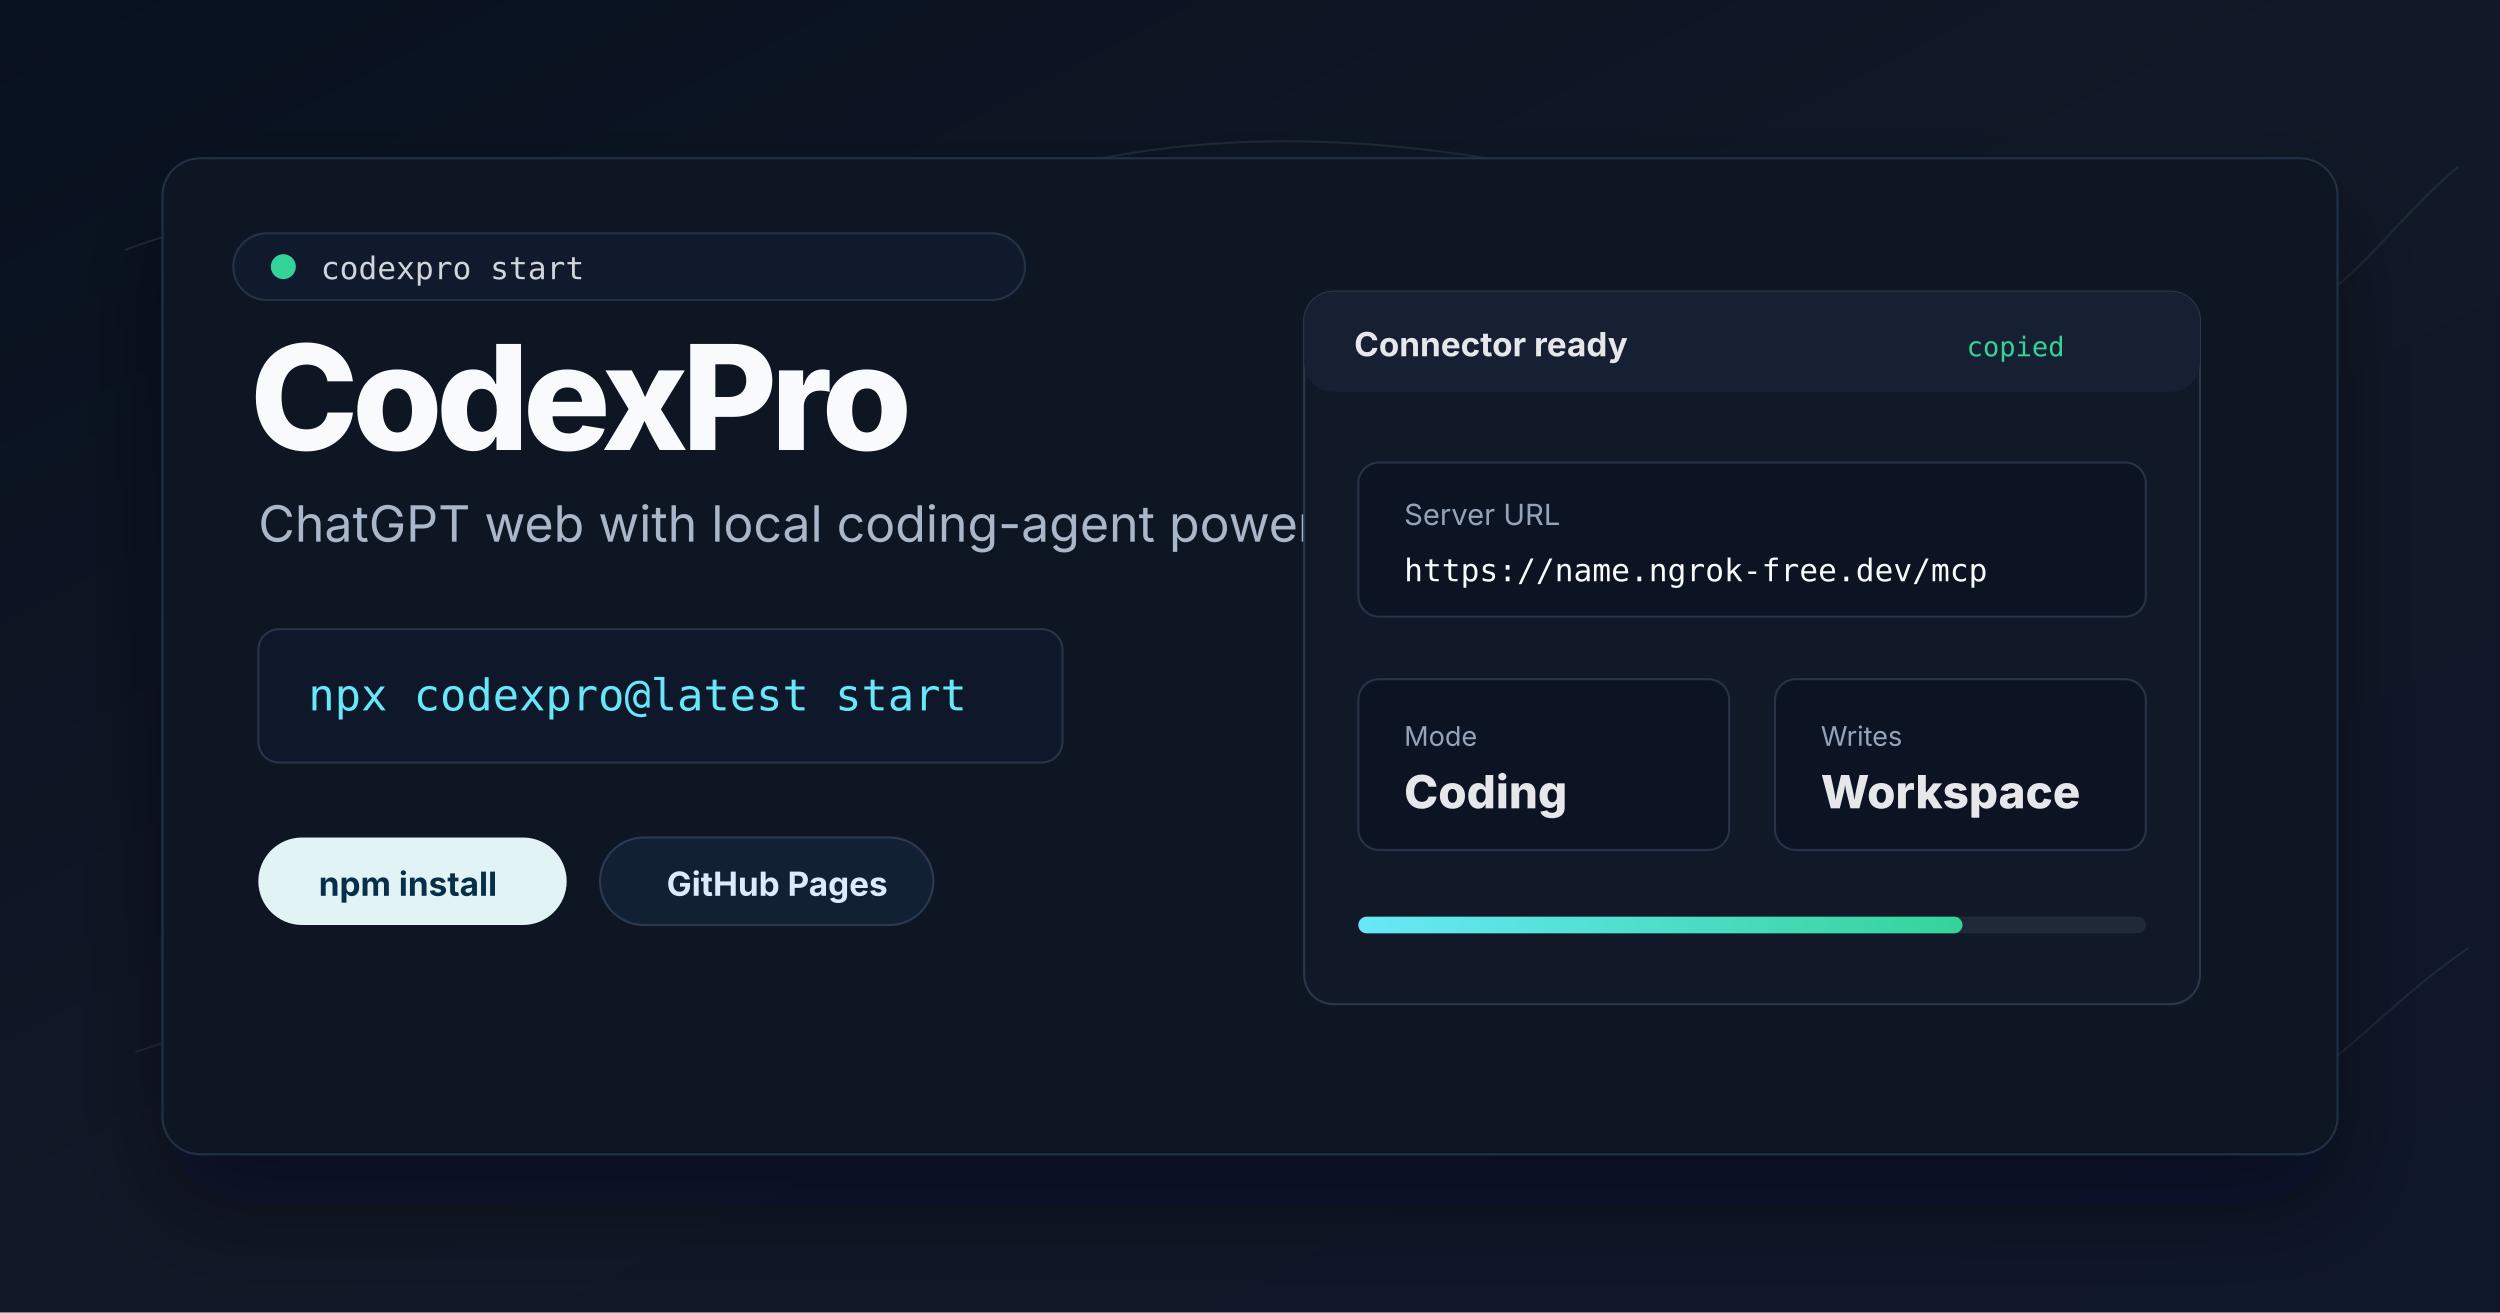
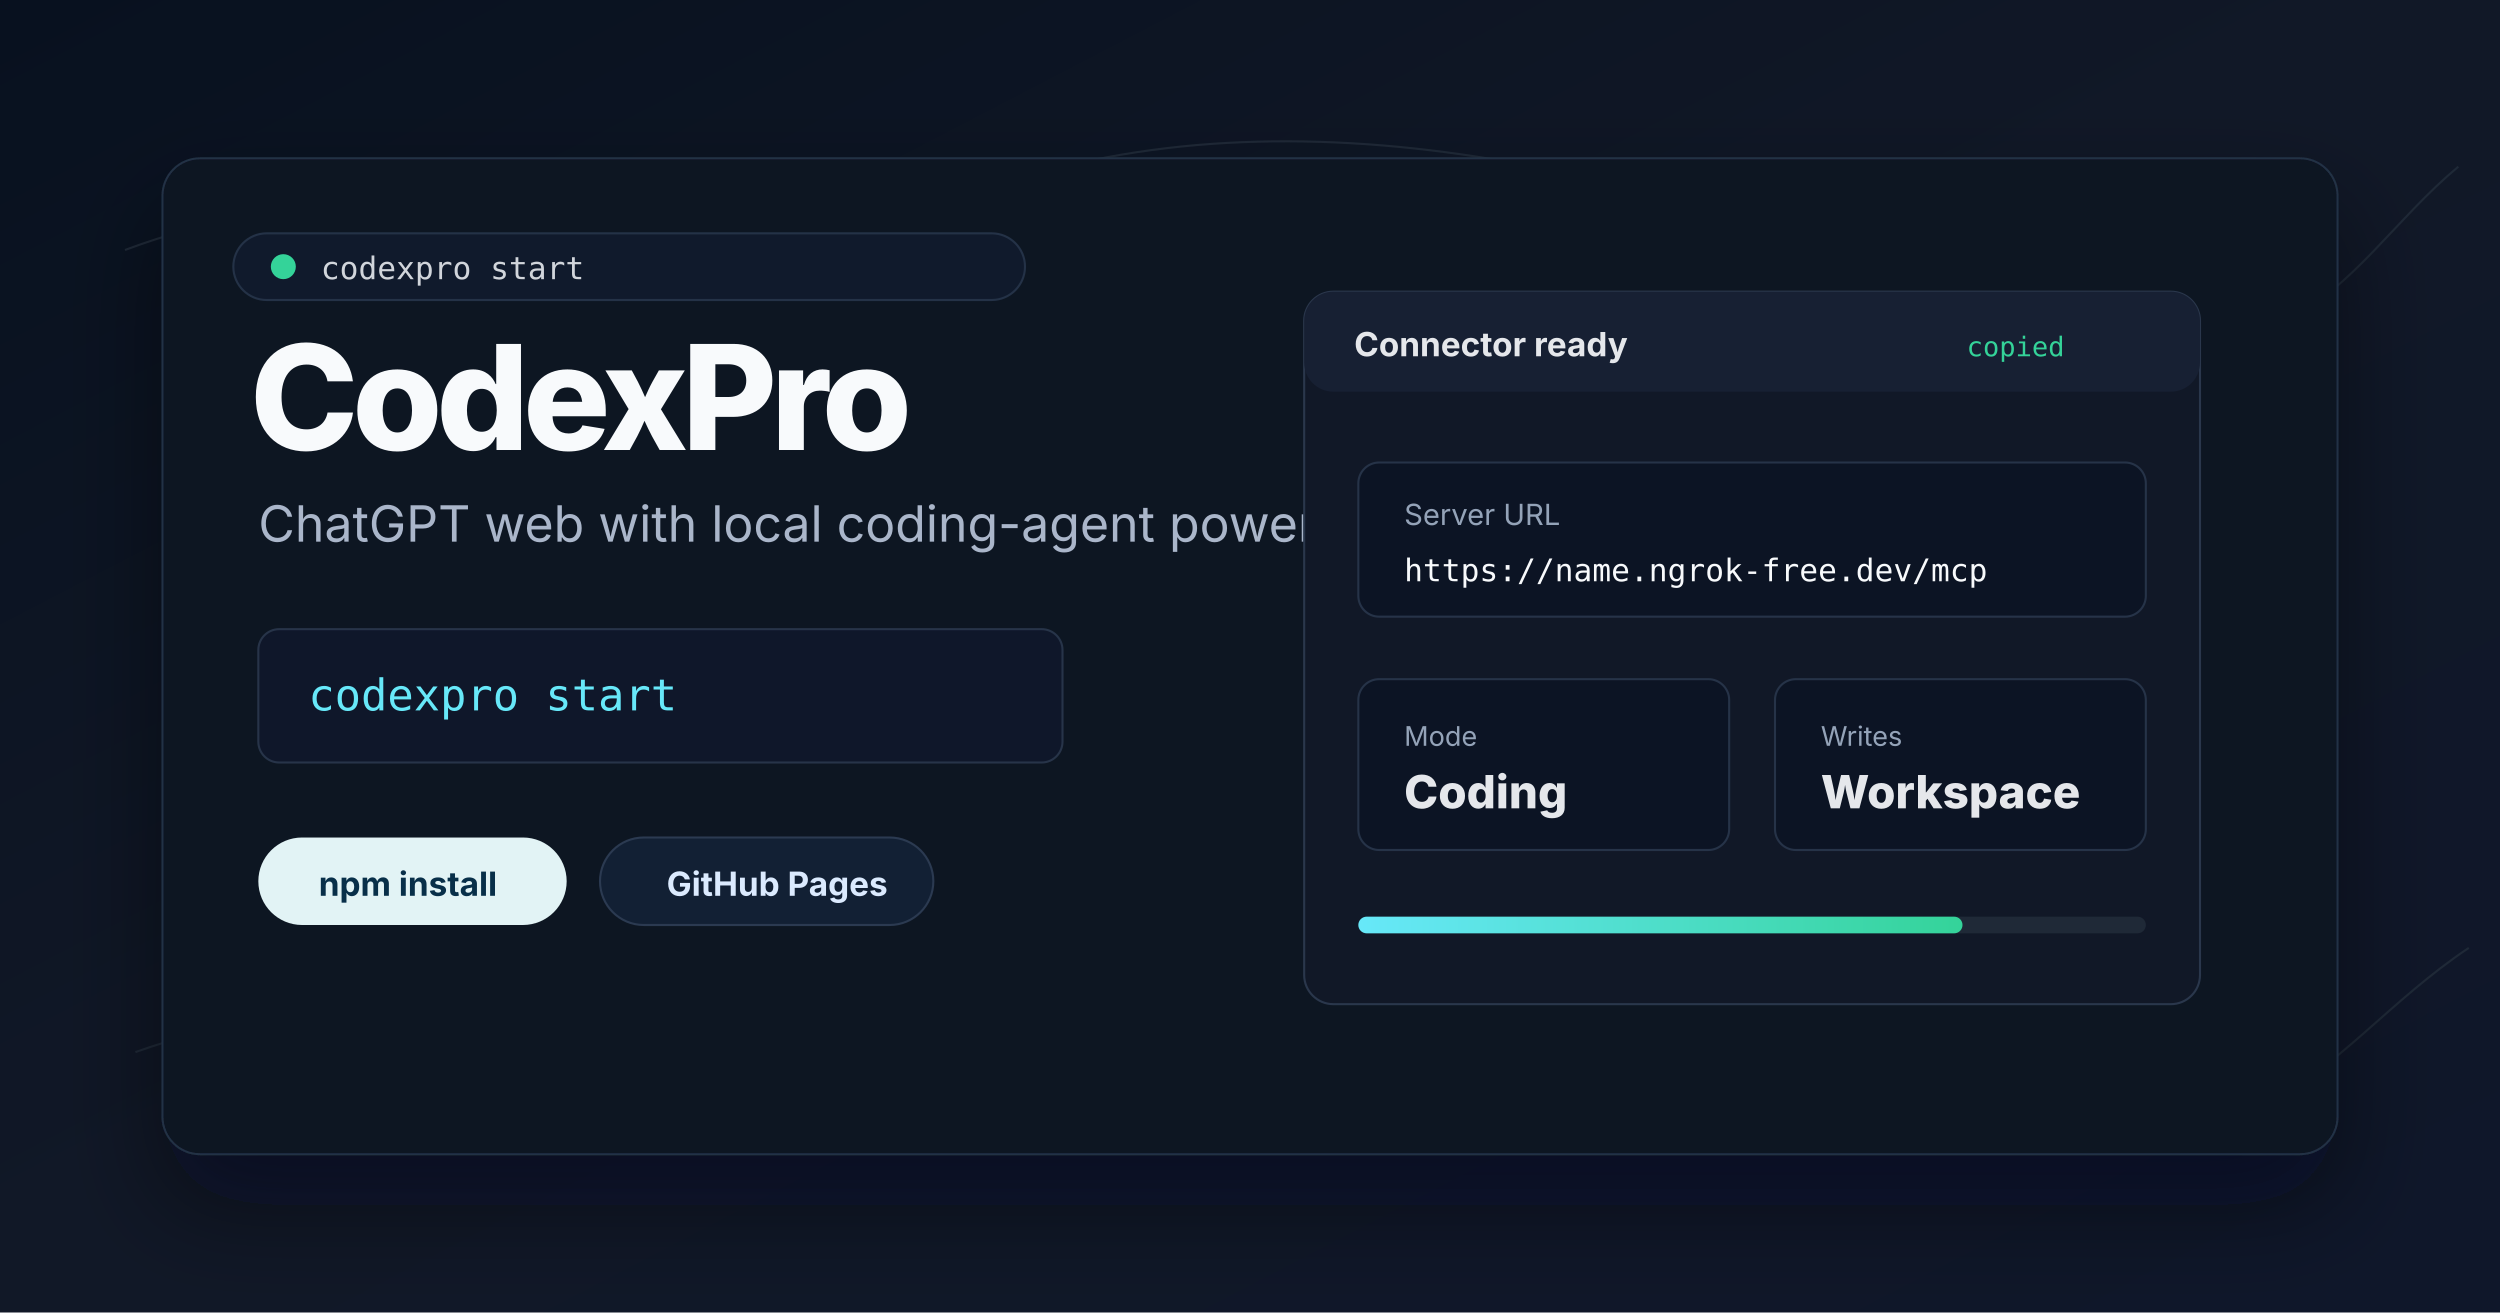
<svg xmlns="http://www.w3.org/2000/svg" width="1200" height="630" viewBox="0 0 1200 630" role="img" aria-labelledby="title desc">
  <defs>
    <linearGradient id="bg" x1="0" y1="0" x2="1" y2="1">
      <stop offset="0" stop-color="#08111f" />
      <stop offset="0.48" stop-color="#111827" />
      <stop offset="1" stop-color="#0f172a" />
    </linearGradient>
    <linearGradient id="line" x1="0" y1="0" x2="1" y2="0">
      <stop offset="0" stop-color="#67e8f9" />
      <stop offset="1" stop-color="#34d399" />
    </linearGradient>
    <filter id="soft" x="-20%" y="-20%" width="140%" height="140%">
      <feDropShadow dx="0" dy="24" stdDeviation="24" flood-color="#020617" flood-opacity="0.45" />
    </filter>
  </defs>
  <rect width="1200" height="630" fill="url(#bg)" />
  <path d="M60 120 C220 60, 310 160, 450 100 S760 70, 930 140 1120 130, 1180 80" fill="none" stroke="#1f2937" stroke-width="1" />
  <path d="M65 505 C220 450, 350 530, 500 465 S780 430, 930 510 1110 505, 1185 455" fill="none" stroke="#1f2937" stroke-width="1" />
  <g transform="translate(78 76)">
    <rect x="0" y="0" width="1044" height="478" rx="18" fill="#0b1220" stroke="#233044" filter="url(#soft)" />
    <rect x="34" y="36" width="380" height="32" rx="16" fill="#101a2c" stroke="#243247" />
    <circle cx="58" cy="52" r="6" fill="#34d399" />
    <text x="76" y="58" fill="#d1d5db" font-family="ui-monospace, SFMono-Regular, Menlo, Consolas, monospace" font-size="15">codexpro start</text>
    <text x="42" y="140" fill="#f8fafc" font-family="ui-sans-serif, system-ui, -apple-system, BlinkMacSystemFont, Segoe UI, sans-serif" font-size="70" font-weight="800" letter-spacing="-3">CodexPro</text>
    <text x="46" y="184" fill="#aab6ca" font-family="ui-sans-serif, system-ui, -apple-system, BlinkMacSystemFont, Segoe UI, sans-serif" font-size="24">ChatGPT web with local coding-agent powers.</text>
    <rect x="46" y="226" width="386" height="64" rx="10" fill="#0f172a" stroke="#273449" />
-     <text x="70" y="265" fill="#67e8f9" font-family="ui-monospace, SFMono-Regular, Menlo, Consolas, monospace" font-size="21">npx codexpro@latest start</text>
+     <text x="70" y="265" fill="#67e8f9" font-family="ui-monospace, SFMono-Regular, Menlo, Consolas, monospace" font-size="21">codexpro start</text>
    <rect x="46" y="326" width="148" height="42" rx="21" fill="#ecfeff" opacity="0.95" />
    <text x="75" y="354" fill="#082f49" font-family="ui-sans-serif, system-ui, -apple-system, BlinkMacSystemFont, Segoe UI, sans-serif" font-size="16" font-weight="700">npm install</text>
    <rect x="210" y="326" width="160" height="42" rx="21" fill="#122034" stroke="#2b3a51" />
    <text x="242" y="354" fill="#dbeafe" font-family="ui-sans-serif, system-ui, -apple-system, BlinkMacSystemFont, Segoe UI, sans-serif" font-size="16" font-weight="700">GitHub Pages</text>
    <g transform="translate(548 64)">
      <rect x="0" y="0" width="430" height="342" rx="14" fill="#111827" stroke="#2a374c" />
      <rect x="0" y="0" width="430" height="48" rx="14" fill="#172033" />
      <text x="24" y="31" fill="#e5e7eb" font-family="ui-sans-serif, system-ui, -apple-system, BlinkMacSystemFont, Segoe UI, sans-serif" font-size="16" font-weight="700">Connector ready</text>
      <text x="318" y="31" fill="#34d399" font-family="ui-monospace, SFMono-Regular, Menlo, Consolas, monospace" font-size="13">copied</text>
      <rect x="26" y="82" width="378" height="74" rx="10" fill="#0c1424" stroke="#263348" />
      <text x="48" y="112" fill="#94a3b8" font-family="ui-sans-serif, system-ui, -apple-system, BlinkMacSystemFont, Segoe UI, sans-serif" font-size="14">Server URL</text>
      <text x="48" y="139" fill="#f8fafc" font-family="ui-monospace, SFMono-Regular, Menlo, Consolas, monospace" font-size="15">https://name.ngrok-free.dev/mcp</text>
      <rect x="26" y="186" width="178" height="82" rx="10" fill="#0c1424" stroke="#263348" />
      <text x="48" y="218" fill="#94a3b8" font-family="ui-sans-serif, system-ui, -apple-system, BlinkMacSystemFont, Segoe UI, sans-serif" font-size="13">Mode</text>
      <text x="48" y="248" fill="#e5e7eb" font-family="ui-sans-serif, system-ui, -apple-system, BlinkMacSystemFont, Segoe UI, sans-serif" font-size="22" font-weight="800">Coding</text>
      <rect x="226" y="186" width="178" height="82" rx="10" fill="#0c1424" stroke="#263348" />
      <text x="248" y="218" fill="#94a3b8" font-family="ui-sans-serif, system-ui, -apple-system, BlinkMacSystemFont, Segoe UI, sans-serif" font-size="13">Writes</text>
      <text x="248" y="248" fill="#e5e7eb" font-family="ui-sans-serif, system-ui, -apple-system, BlinkMacSystemFont, Segoe UI, sans-serif" font-size="22" font-weight="800">Workspace</text>
      <rect x="26" y="300" width="378" height="8" rx="4" fill="#1f2937" />
      <rect x="26" y="300" width="290" height="8" rx="4" fill="url(#line)" />
    </g>
  </g>
</svg>
